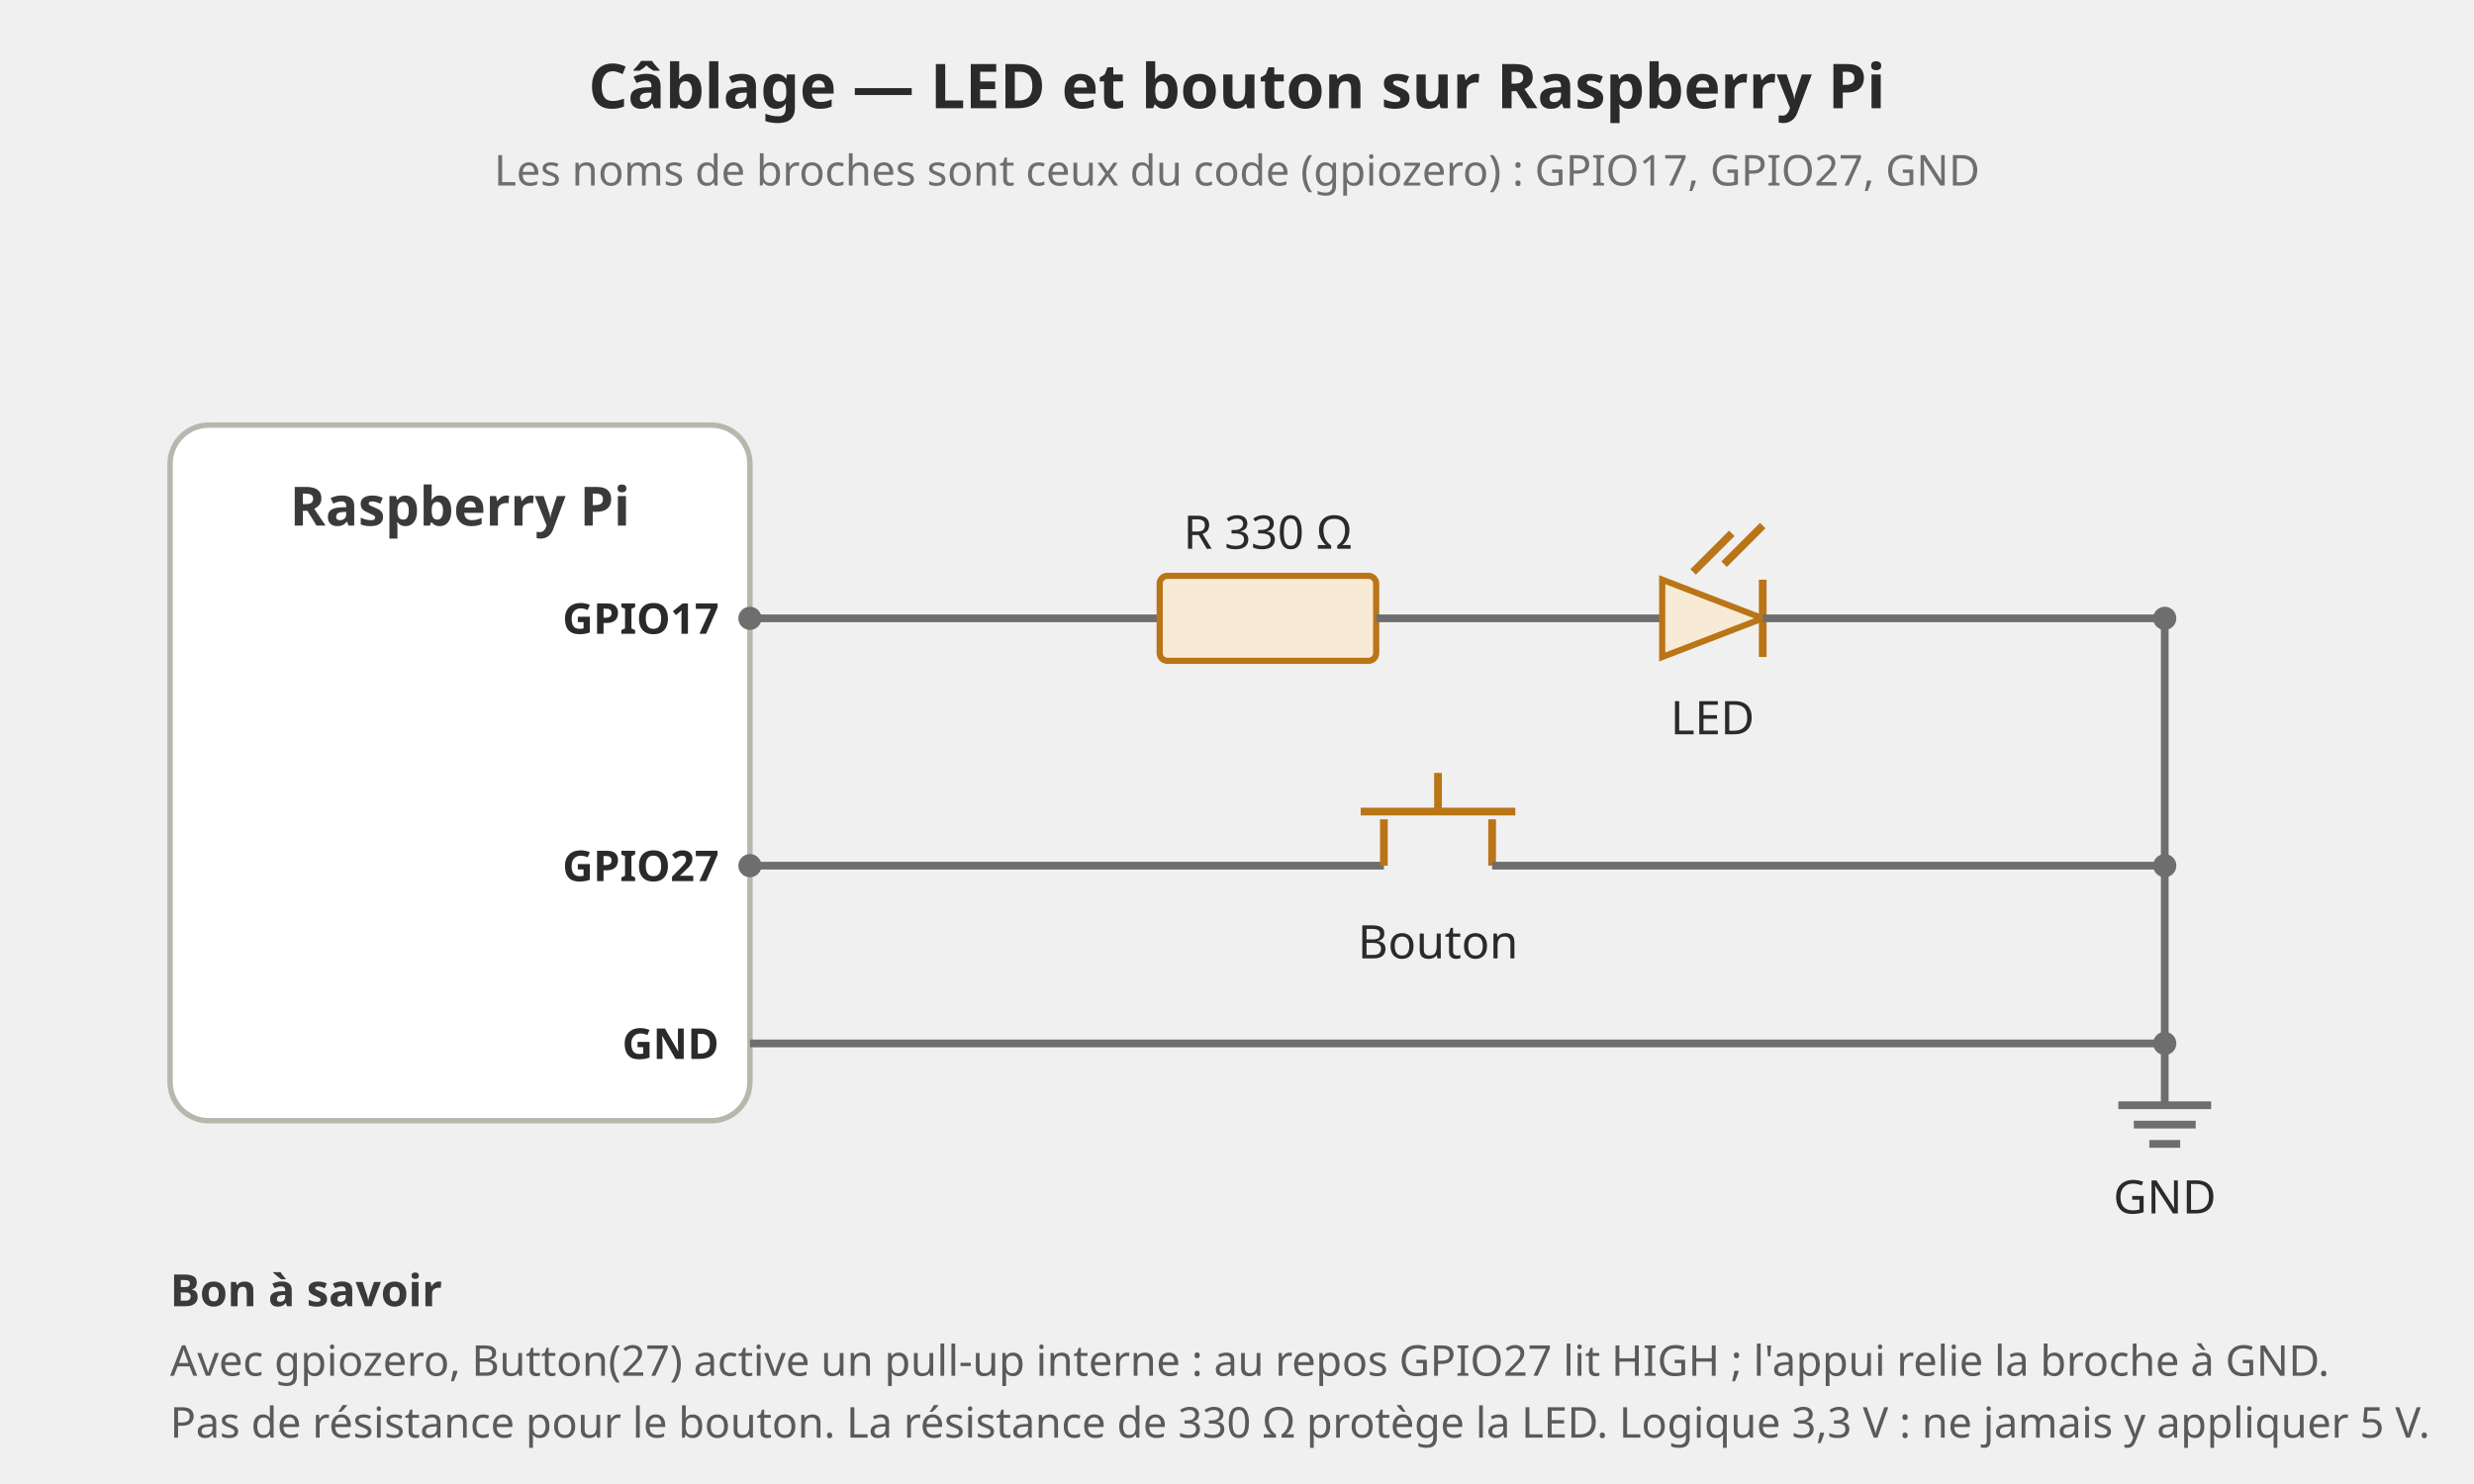
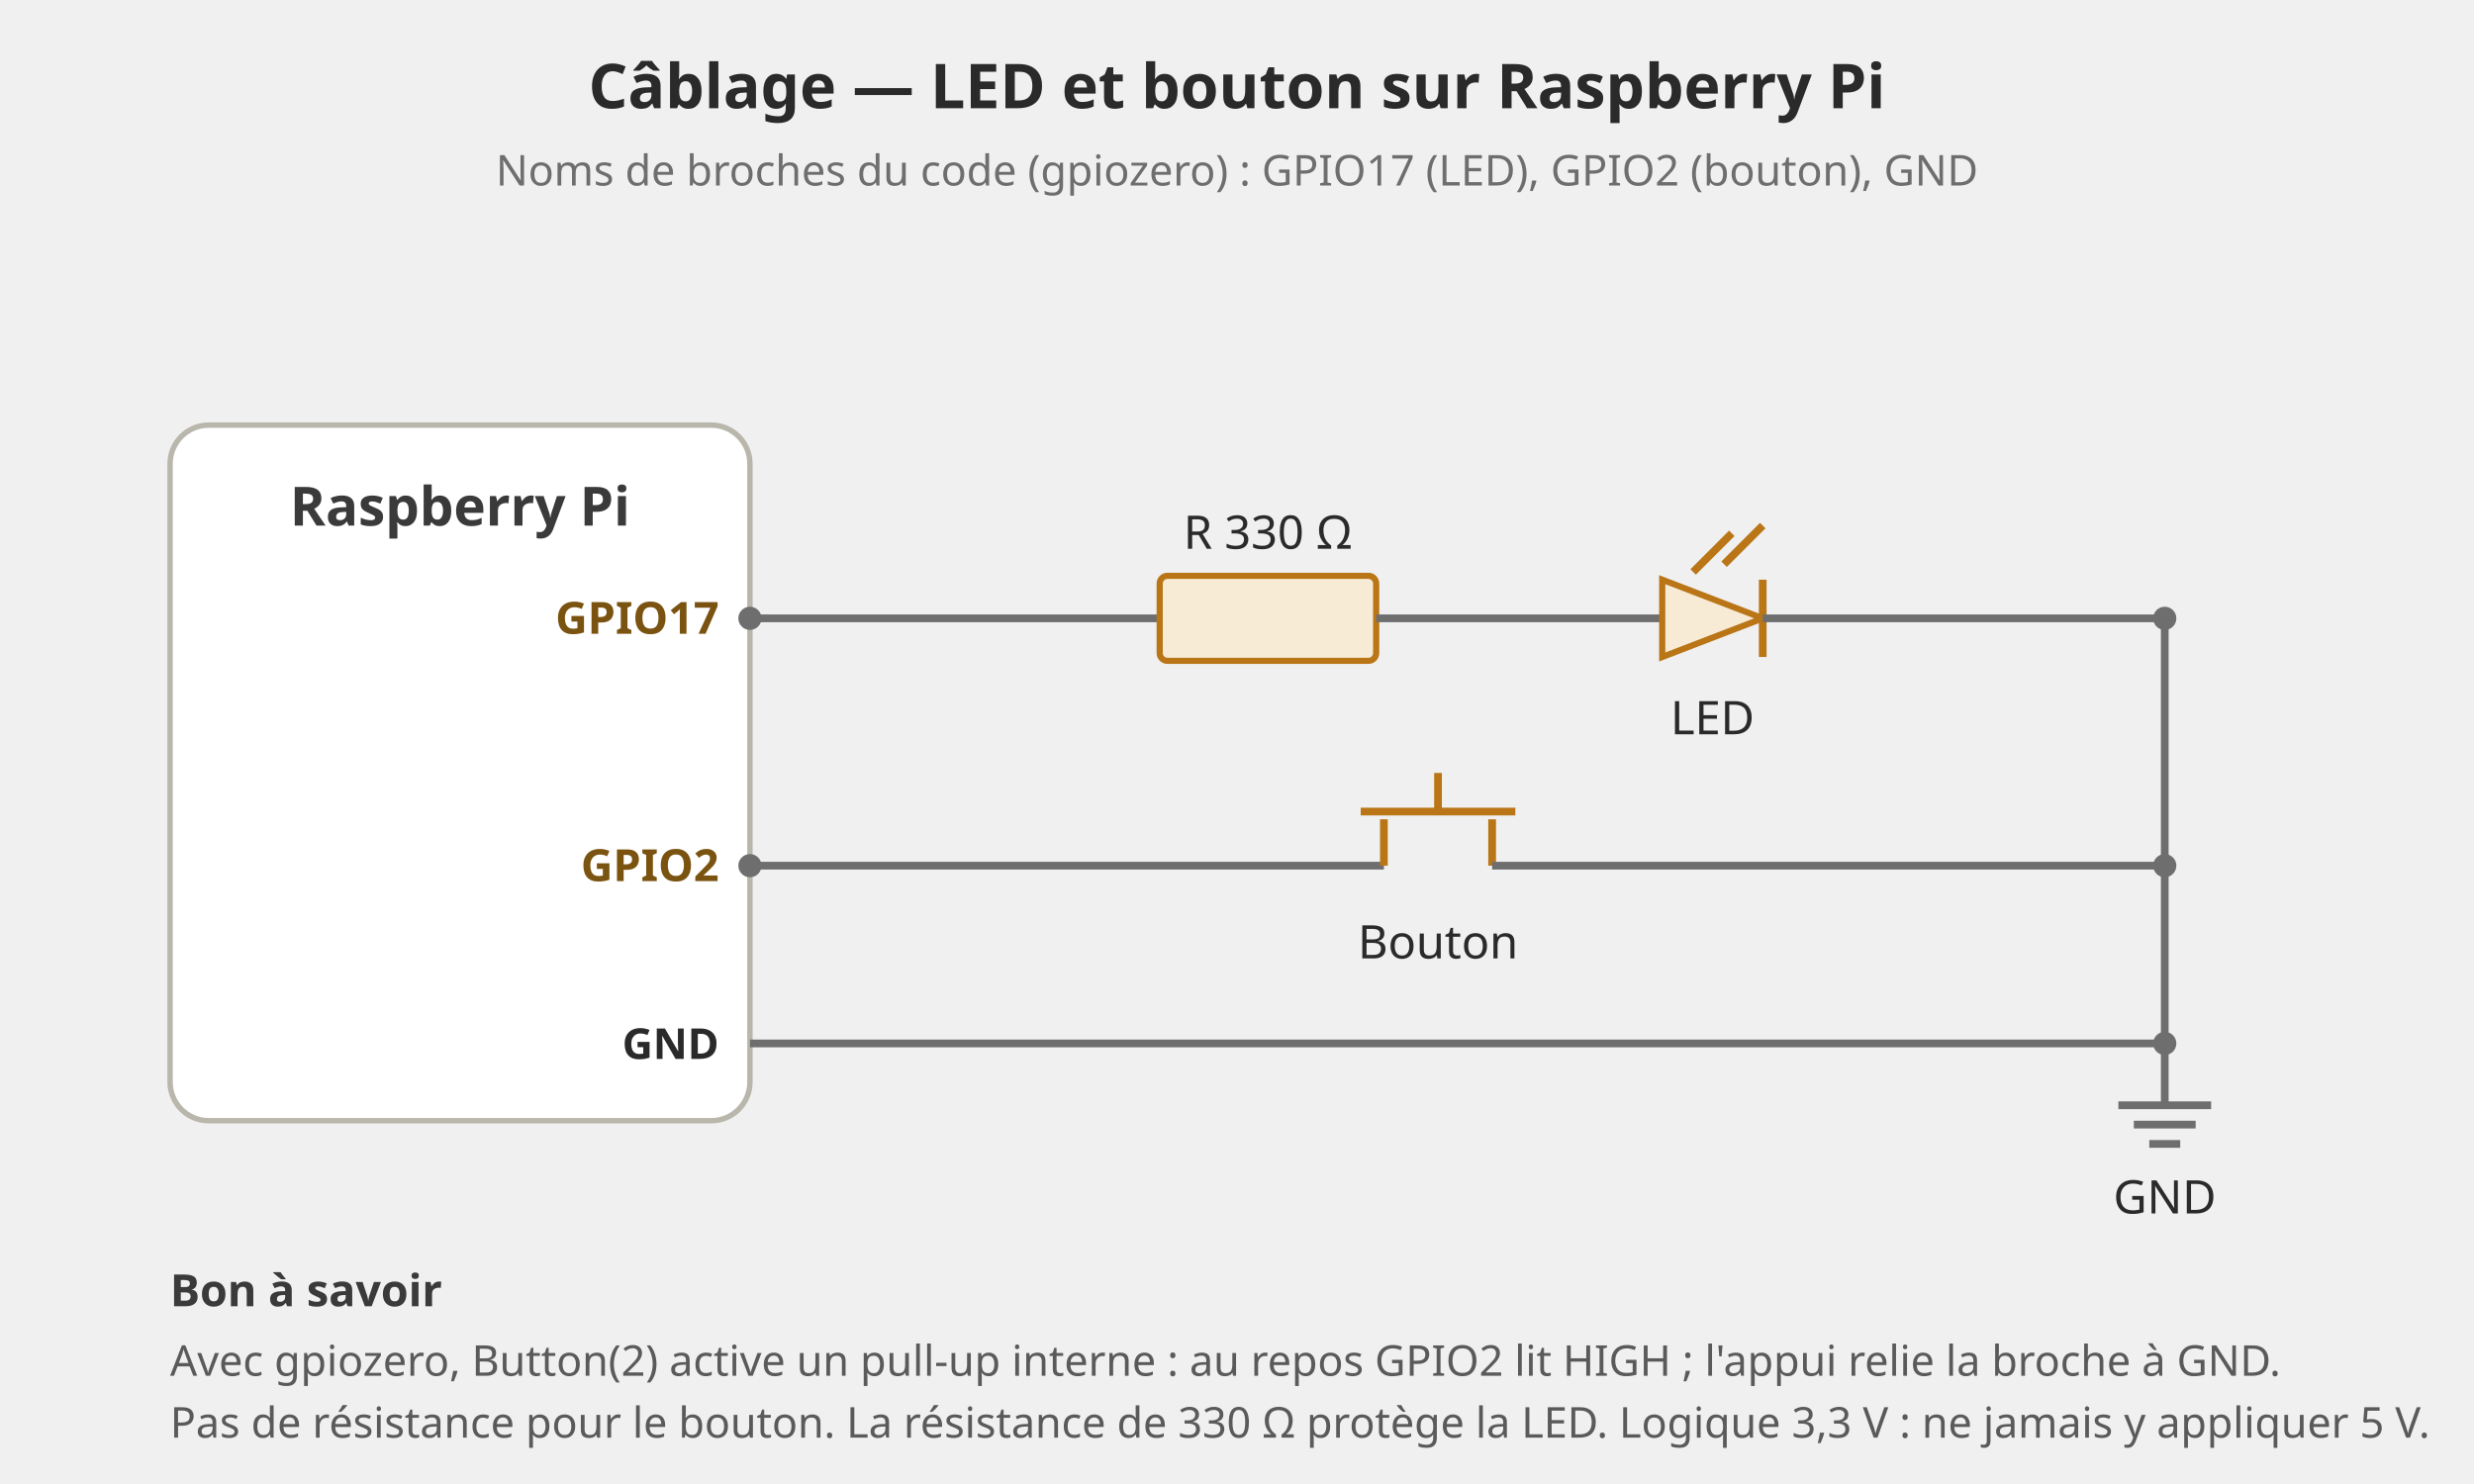
<svg xmlns="http://www.w3.org/2000/svg" viewBox="0 0 640 384" font-family="sans-serif">
  <defs>
    <style>
      .h1 { font-size:16px; font-weight:600; fill:#2A2A2A; }
      .sub { font-size:11px; fill:#6E6E6E; }
      .wire { fill:none; stroke:#6E6E6E; stroke-width:2; }
      .boxN { fill:#FFFFFF; stroke:#B9B6AC; stroke-width:1.4; }
      .comp { fill:#F7EBD6; stroke:#BA7517; stroke-width:1.6; }
      .compLine { fill:none; stroke:#BA7517; stroke-width:2; }
      .dot { fill:#6E6E6E; }
      .lbl { font-size:12px; fill:#2A2A2A; }
      .lblBox { font-size:14px; font-weight:600; fill:#3A3A3A; }
      .lblPin { font-size:11px; font-weight:600; fill:#2A2A2A; }
+       .pin { font-size:11.5px; font-weight:700; fill:#7A5310; }
      .nStrong { font-size:11.5px; font-weight:600; fill:#3A3A3A; }
      .n { font-size:11px; fill:#5A5A5A; }
      @media (prefers-color-scheme: dark) {
        .h1 { fill:#EDEDED; }
        .sub { fill:#A8A8A8; }
        .wire { stroke:#B0B0B0; }
        .boxN { fill:#1F1F1F; stroke:#5A5A5A; }
        .comp { fill:#3A2E19; stroke:#E0A24A; }
        .compLine { stroke:#E0A24A; }
        .dot { fill:#B0B0B0; }
        .lbl { fill:#ECECEC; }
        .lblBox { fill:#DADADA; }
        .lblPin { fill:#ECECEC; }
+         .pin { fill:#E0A24A; }
        .nStrong { fill:#DADADA; }
        .n { fill:#B0B0B0; }
      }
    </style>
  </defs>
  <text x="320" y="28" class="h1" text-anchor="middle">Câblage — LED et bouton sur Raspberry Pi</text>
-   <text x="320" y="48" class="sub" text-anchor="middle">Les noms de broches sont ceux du code (gpiozero) : GPIO17, GPIO27, GND</text>
+   <text x="320" y="48" class="sub" text-anchor="middle">Noms de broches du code (gpiozero) : GPIO17 (LED), GPIO2 (bouton), GND</text>
  <rect x="44" y="110" width="150" height="180" rx="10" class="boxN" />
  <text x="119" y="136" class="lblBox" text-anchor="middle">Raspberry Pi</text>
-   <text x="186" y="164" class="lblPin" text-anchor="end">GPIO17</text>
-   <text x="186" y="228" class="lblPin" text-anchor="end">GPIO27</text>
+   <text x="186" y="164" class="pin" text-anchor="end">GPIO17</text>
+   <text x="186" y="228" class="pin" text-anchor="end">GPIO2</text>
  <text x="186" y="274" class="lblPin" text-anchor="end">GND</text>
  <circle cx="194" cy="160" r="3" class="dot" />
  <line x1="194" y1="160" x2="300" y2="160" class="wire" />
  <rect x="300" y="149" width="56" height="22" rx="2" class="comp" />
  <text x="328" y="142" class="lbl" text-anchor="middle">R 330 Ω</text>
  <line x1="356" y1="160" x2="430" y2="160" class="wire" />
  <polygon points="430,150 430,170 456,160" class="comp" />
  <line x1="456" y1="150" x2="456" y2="170" class="compLine" />
  <line x1="446" y1="146" x2="456" y2="136" class="compLine" />
  <line x1="438" y1="148" x2="448" y2="138" class="compLine" />
  <text x="443" y="190" class="lbl" text-anchor="middle">LED</text>
  <line x1="456" y1="160" x2="560" y2="160" class="wire" />
  <circle cx="194" cy="224" r="3" class="dot" />
  <line x1="194" y1="224" x2="358" y2="224" class="wire" />
  <line x1="358" y1="224" x2="358" y2="212" class="compLine" />
  <line x1="386" y1="224" x2="386" y2="212" class="compLine" />
  <line x1="352" y1="210" x2="392" y2="210" class="compLine" />
  <line x1="372" y1="210" x2="372" y2="200" class="compLine" />
  <line x1="386" y1="224" x2="560" y2="224" class="wire" />
  <text x="372" y="248" class="lbl" text-anchor="middle">Bouton</text>
  <line x1="194" y1="270" x2="560" y2="270" class="wire" />
  <line x1="560" y1="160" x2="560" y2="286" class="wire" />
  <circle cx="560" cy="160" r="3" class="dot" />
  <circle cx="560" cy="224" r="3" class="dot" />
  <circle cx="560" cy="270" r="3" class="dot" />
  <line x1="548" y1="286" x2="572" y2="286" class="wire" />
  <line x1="552" y1="291" x2="568" y2="291" class="wire" />
  <line x1="556" y1="296" x2="564" y2="296" class="wire" />
  <text x="560" y="314" class="lbl" text-anchor="middle">GND</text>
  <text x="44" y="338" class="nStrong" text-anchor="start">Bon à savoir</text>
-   <text x="44" y="356" class="n" text-anchor="start">Avec gpiozero, Button(27) active un pull-up interne : au repos GPIO27 lit HIGH ; l'appui relie la broche à GND.</text>
+   <text x="44" y="356" class="n" text-anchor="start">Avec gpiozero, Button(2) active un pull-up interne : au repos GPIO2 lit HIGH ; l'appui relie la broche à GND.</text>
  <text x="44" y="372" class="n" text-anchor="start">Pas de résistance pour le bouton. La résistance de 330 Ω protège la LED. Logique 3,3 V : ne jamais y appliquer 5 V.</text>
</svg>
